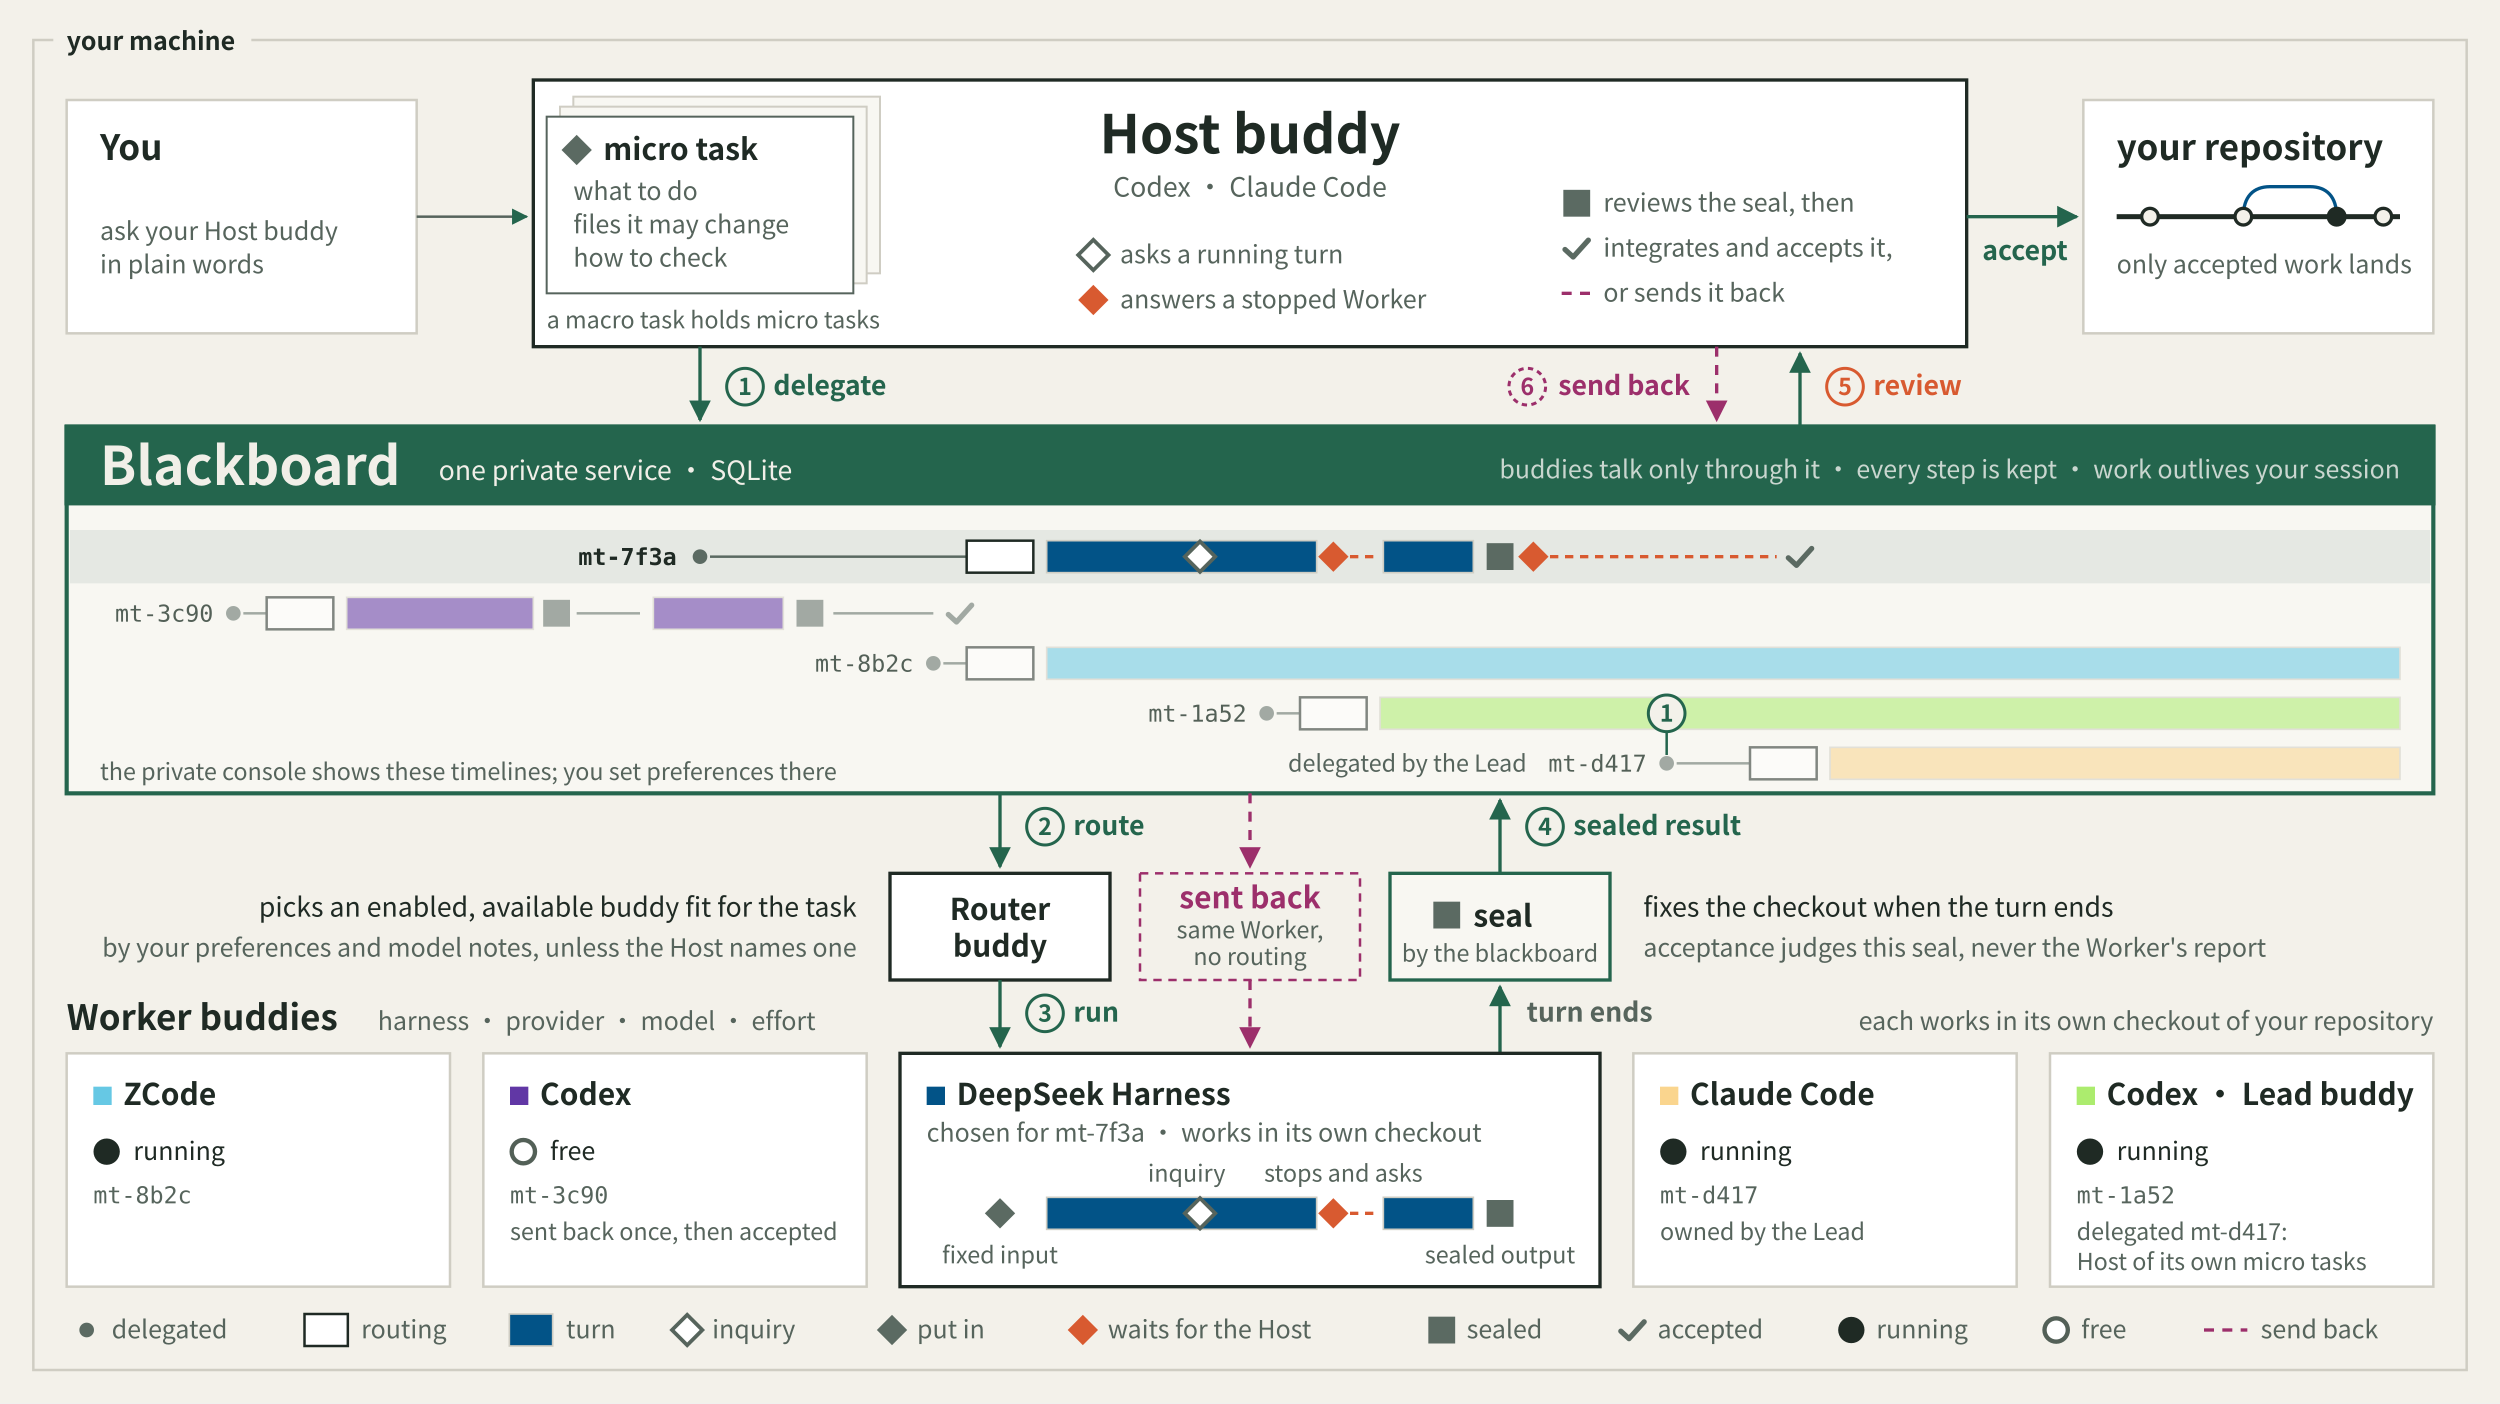
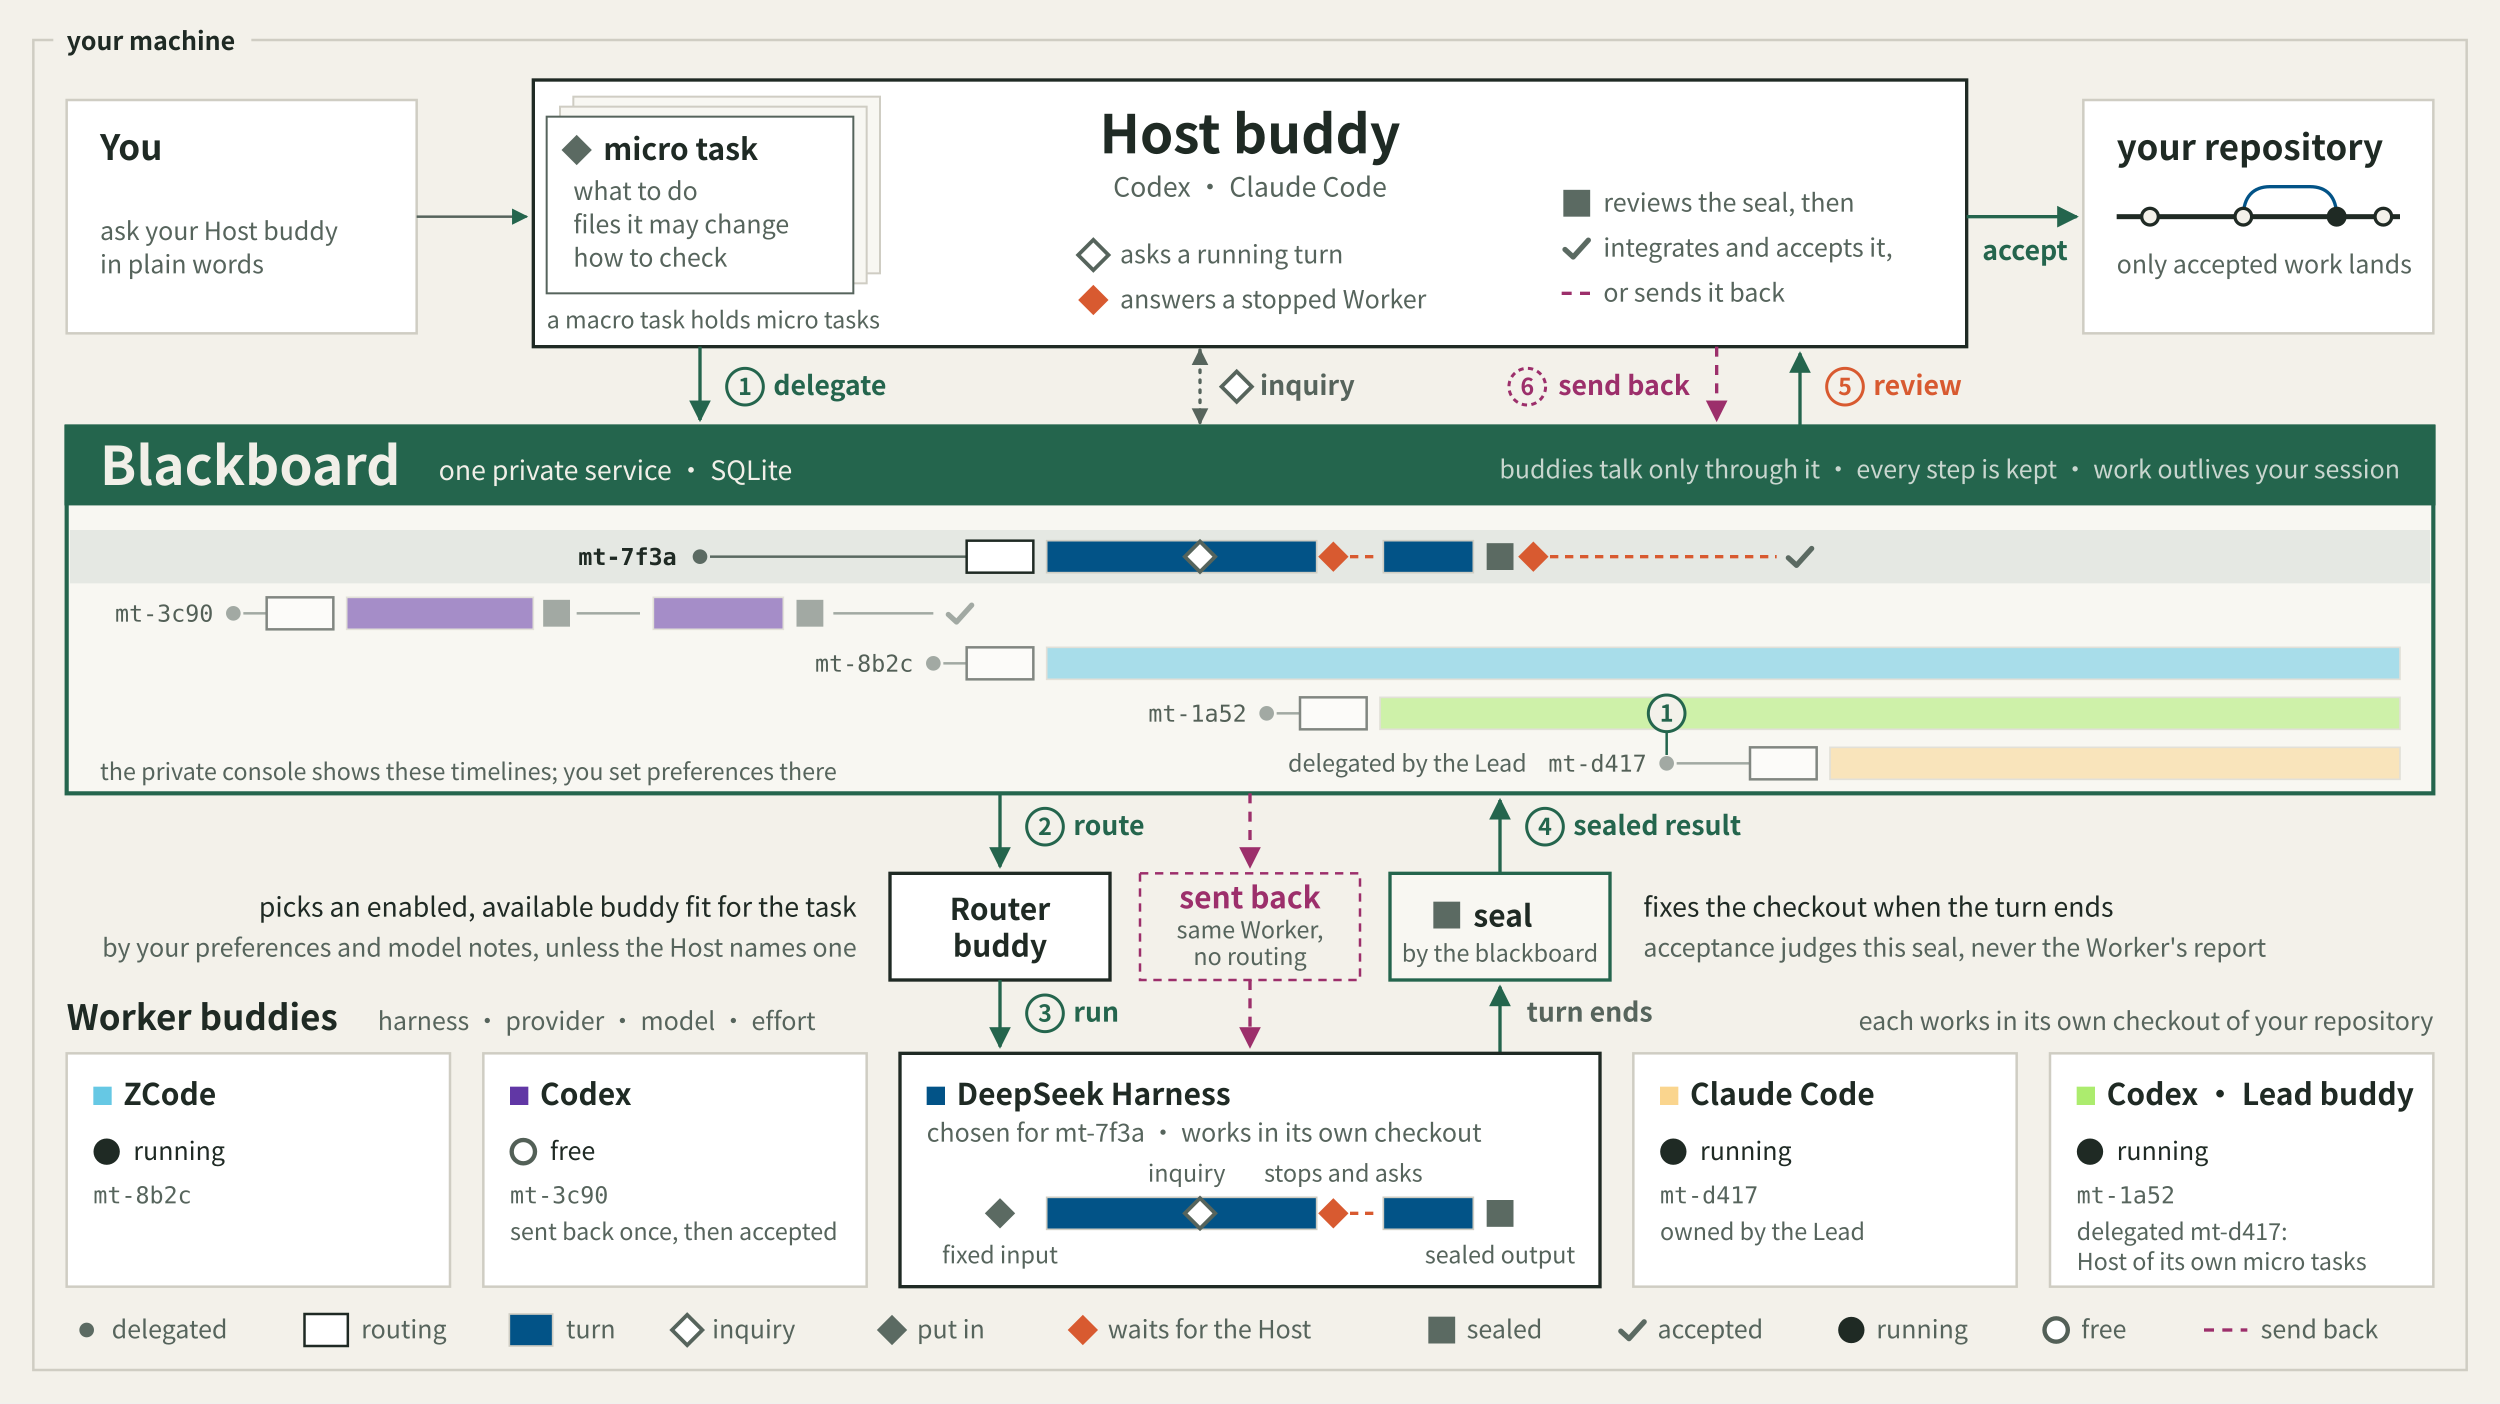
<svg xmlns="http://www.w3.org/2000/svg" viewBox="0 0 1500 842" width="1500" height="842" role="img" aria-label="How hey-my-buddy works">
  <defs>
    <marker id="tip" viewBox="0 0 10 10" refX="9" refY="5" markerWidth="6.5" markerHeight="6.5" orient="auto-start-reverse">
      <path d="M0 0 L10 5 L0 10 Z" fill="#24654d" />
    </marker>
    <marker id="tip-send" viewBox="0 0 10 10" refX="9" refY="5" markerWidth="6.5" markerHeight="6.5" orient="auto-start-reverse">
      <path d="M0 0 L10 5 L0 10 Z" fill="#9c2f6b" />
+     </marker>
+     <marker id="tip-ask" viewBox="0 0 10 10" refX="9" refY="5" markerWidth="5" markerHeight="5" orient="auto-start-reverse">
+       <path d="M0 0 L10 5 L0 10 Z" fill="#56645c" />
    </marker>
  </defs>
  <rect x="0" y="0" width="1500" height="842" fill="#f3f1ea" stroke="none" stroke-width="1" />
  <g transform="translate(0,-24)">
    <rect x="20" y="48" width="1460" height="798" fill="none" stroke="#cfcdc3" stroke-width="1.5" />
    <rect x="32" y="40" width="118.8" height="16" fill="#f3f1ea" stroke="none" stroke-width="1" />
    <text x="40" y="54" font-family="-apple-system, BlinkMacSystemFont, 'Segoe UI', 'PingFang SC', 'Hiragino Sans GB', 'Noto Sans CJK SC', 'Microsoft YaHei', 'Noto Sans', Helvetica, Arial, sans-serif" font-size="15" font-weight="650" fill="#1f2a24" text-anchor="start">your machine</text>
    <rect x="40" y="84" width="210" height="140" fill="#ffffff" stroke="#cfcdc3" stroke-width="1.5" />
    <text x="60" y="120" font-family="-apple-system, BlinkMacSystemFont, 'Segoe UI', 'PingFang SC', 'Hiragino Sans GB', 'Noto Sans CJK SC', 'Microsoft YaHei', 'Noto Sans', Helvetica, Arial, sans-serif" font-size="21" font-weight="700" fill="#1f2a24" text-anchor="start">You</text>
    <text x="60" y="168" font-family="-apple-system, BlinkMacSystemFont, 'Segoe UI', 'PingFang SC', 'Hiragino Sans GB', 'Noto Sans CJK SC', 'Microsoft YaHei', 'Noto Sans', Helvetica, Arial, sans-serif" font-size="15" font-weight="400" fill="#56645c" text-anchor="start">ask your Host buddy</text>
    <text x="60" y="188" font-family="-apple-system, BlinkMacSystemFont, 'Segoe UI', 'PingFang SC', 'Hiragino Sans GB', 'Noto Sans CJK SC', 'Microsoft YaHei', 'Noto Sans', Helvetica, Arial, sans-serif" font-size="15" font-weight="400" fill="#56645c" text-anchor="start">in plain words</text>
    <path d="M250 154 L316 154" fill="none" stroke="#56645c" stroke-width="1.5" marker-end="url(#tip)" />
    <rect x="320" y="72" width="860" height="160" fill="#ffffff" stroke="#1f2a24" stroke-width="2" />
    <rect x="344" y="82" width="184" height="106" fill="#f8f7f2" stroke="#cfcdc3" stroke-width="1.2" />
    <rect x="336" y="88" width="184" height="106" fill="#f8f7f2" stroke="#cfcdc3" stroke-width="1.2" />
    <rect x="328" y="94" width="184" height="106" fill="#ffffff" stroke="#56645c" stroke-width="1.2" />
    <path d="M346 104.9 L355.1 114 L346 123.1 L336.9 114 Z" fill="#5b6a62" />
    <text x="362" y="120" font-family="-apple-system, BlinkMacSystemFont, 'Segoe UI', 'PingFang SC', 'Hiragino Sans GB', 'Noto Sans CJK SC', 'Microsoft YaHei', 'Noto Sans', Helvetica, Arial, sans-serif" font-size="18" font-weight="650" fill="#1f2a24" text-anchor="start">micro task</text>
    <text x="344" y="144" font-family="-apple-system, BlinkMacSystemFont, 'Segoe UI', 'PingFang SC', 'Hiragino Sans GB', 'Noto Sans CJK SC', 'Microsoft YaHei', 'Noto Sans', Helvetica, Arial, sans-serif" font-size="15" font-weight="400" fill="#56645c" text-anchor="start">what to do</text>
    <text x="344" y="164" font-family="-apple-system, BlinkMacSystemFont, 'Segoe UI', 'PingFang SC', 'Hiragino Sans GB', 'Noto Sans CJK SC', 'Microsoft YaHei', 'Noto Sans', Helvetica, Arial, sans-serif" font-size="15" font-weight="400" fill="#56645c" text-anchor="start">files it may change</text>
    <text x="344" y="184" font-family="-apple-system, BlinkMacSystemFont, 'Segoe UI', 'PingFang SC', 'Hiragino Sans GB', 'Noto Sans CJK SC', 'Microsoft YaHei', 'Noto Sans', Helvetica, Arial, sans-serif" font-size="15" font-weight="400" fill="#56645c" text-anchor="start">how to check</text>
    <text x="328" y="221" font-family="-apple-system, BlinkMacSystemFont, 'Segoe UI', 'PingFang SC', 'Hiragino Sans GB', 'Noto Sans CJK SC', 'Microsoft YaHei', 'Noto Sans', Helvetica, Arial, sans-serif" font-size="14" font-weight="400" fill="#56645c" text-anchor="start">a macro task holds micro tasks</text>
    <text x="750.0" y="116" font-family="-apple-system, BlinkMacSystemFont, 'Segoe UI', 'PingFang SC', 'Hiragino Sans GB', 'Noto Sans CJK SC', 'Microsoft YaHei', 'Noto Sans', Helvetica, Arial, sans-serif" font-size="32" font-weight="700" fill="#1f2a24" text-anchor="middle">Host buddy</text>
    <text x="750.0" y="142" font-family="-apple-system, BlinkMacSystemFont, 'Segoe UI', 'PingFang SC', 'Hiragino Sans GB', 'Noto Sans CJK SC', 'Microsoft YaHei', 'Noto Sans', Helvetica, Arial, sans-serif" font-size="16" font-weight="400" fill="#56645c" text-anchor="middle">Codex · Claude Code</text>
    <path d="M656 167.9 L665.1 177 L656 186.1 L646.9 177 Z" fill="#ffffff" stroke="#56645c" stroke-width="2.27" />
    <text x="672" y="182" font-family="-apple-system, BlinkMacSystemFont, 'Segoe UI', 'PingFang SC', 'Hiragino Sans GB', 'Noto Sans CJK SC', 'Microsoft YaHei', 'Noto Sans', Helvetica, Arial, sans-serif" font-size="15" font-weight="400" fill="#56645c" text-anchor="start">asks a running turn</text>
    <path d="M656 194.9 L665.1 204 L656 213.1 L646.9 204 Z" fill="#d85a30" />
    <text x="672" y="209" font-family="-apple-system, BlinkMacSystemFont, 'Segoe UI', 'PingFang SC', 'Hiragino Sans GB', 'Noto Sans CJK SC', 'Microsoft YaHei', 'Noto Sans', Helvetica, Arial, sans-serif" font-size="15" font-weight="400" fill="#56645c" text-anchor="start">answers a stopped Worker</text>
    <rect x="938.0" y="137.9" width="16.1" height="16.1" fill="#5b6a62" stroke="none" stroke-width="1" />
    <text x="962" y="151" font-family="-apple-system, BlinkMacSystemFont, 'Segoe UI', 'PingFang SC', 'Hiragino Sans GB', 'Noto Sans CJK SC', 'Microsoft YaHei', 'Noto Sans', Helvetica, Arial, sans-serif" font-size="15" font-weight="400" fill="#56645c" text-anchor="start">reviews the seal, then</text>
    <path d="M939.0 173.7 L943.9 178.2 L953.0 168.1" fill="none" stroke="#5b6a62" stroke-width="3.15" stroke-linecap="round" stroke-linejoin="round" />
    <text x="962" y="178" font-family="-apple-system, BlinkMacSystemFont, 'Segoe UI', 'PingFang SC', 'Hiragino Sans GB', 'Noto Sans CJK SC', 'Microsoft YaHei', 'Noto Sans', Helvetica, Arial, sans-serif" font-size="15" font-weight="400" fill="#56645c" text-anchor="start">integrates and accepts it,</text>
    <path d="M937 200 L955 200" stroke="#9c2f6b" stroke-width="2" stroke-dasharray="6 5" />
    <text x="962" y="205" font-family="-apple-system, BlinkMacSystemFont, 'Segoe UI', 'PingFang SC', 'Hiragino Sans GB', 'Noto Sans CJK SC', 'Microsoft YaHei', 'Noto Sans', Helvetica, Arial, sans-serif" font-size="15" font-weight="400" fill="#56645c" text-anchor="start">or sends it back</text>
    <path d="M1180 154 L1246 154" fill="none" stroke="#24654d" stroke-width="2" marker-end="url(#tip)" />
    <text x="1215" y="180" font-family="-apple-system, BlinkMacSystemFont, 'Segoe UI', 'PingFang SC', 'Hiragino Sans GB', 'Noto Sans CJK SC', 'Microsoft YaHei', 'Noto Sans', Helvetica, Arial, sans-serif" font-size="16" font-weight="650" fill="#24654d" text-anchor="middle">accept</text>
    <rect x="1250" y="84" width="210" height="140" fill="#ffffff" stroke="#cfcdc3" stroke-width="1.5" />
    <text x="1270" y="120" font-family="-apple-system, BlinkMacSystemFont, 'Segoe UI', 'PingFang SC', 'Hiragino Sans GB', 'Noto Sans CJK SC', 'Microsoft YaHei', 'Noto Sans', Helvetica, Arial, sans-serif" font-size="21" font-weight="700" fill="#1f2a24" text-anchor="start">your repository</text>
    <path d="M1270 154 L1440 154" stroke="#1f2a24" stroke-width="3" />
    <path d="M1346 154 C1346 142 1352 136 1362 136 L1386 136 C1396 136 1402 142 1402 154" fill="none" stroke="#025387" stroke-width="2" />
    <circle cx="1290" cy="154" r="5" fill="#f3f1ea" stroke="#1f2a24" stroke-width="2" />
    <circle cx="1346" cy="154" r="5" fill="#f3f1ea" stroke="#1f2a24" stroke-width="2" />
    <circle cx="1430" cy="154" r="5" fill="#f3f1ea" stroke="#1f2a24" stroke-width="2" />
    <circle cx="1402" cy="154" r="6" fill="#1f2a24" />
    <text x="1270" y="188" font-family="-apple-system, BlinkMacSystemFont, 'Segoe UI', 'PingFang SC', 'Hiragino Sans GB', 'Noto Sans CJK SC', 'Microsoft YaHei', 'Noto Sans', Helvetica, Arial, sans-serif" font-size="15" font-weight="400" fill="#56645c" text-anchor="start">only accepted work lands</text>
    <path d="M420 232 L420 276" fill="none" stroke="#24654d" stroke-width="2" marker-end="url(#tip)" />
    <circle cx="447" cy="256" r="11" fill="#f3f1ea" stroke="#24654d" stroke-width="1.8" />
    <text x="447" y="261" font-family="-apple-system, BlinkMacSystemFont, 'Segoe UI', 'PingFang SC', 'Hiragino Sans GB', 'Noto Sans CJK SC', 'Microsoft YaHei', 'Noto Sans', Helvetica, Arial, sans-serif" font-size="14" font-weight="700" fill="#24654d" text-anchor="middle">1</text>
    <text x="464" y="261" font-family="-apple-system, BlinkMacSystemFont, 'Segoe UI', 'PingFang SC', 'Hiragino Sans GB', 'Noto Sans CJK SC', 'Microsoft YaHei', 'Noto Sans', Helvetica, Arial, sans-serif" font-size="16" font-weight="650" fill="#24654d" text-anchor="start">delegate</text>
    <path d="M1080 280 L1080 236" fill="none" stroke="#24654d" stroke-width="2" marker-end="url(#tip)" />
    <circle cx="1107" cy="256" r="11" fill="#f3f1ea" stroke="#d85a30" stroke-width="1.8" />
    <text x="1107" y="261" font-family="-apple-system, BlinkMacSystemFont, 'Segoe UI', 'PingFang SC', 'Hiragino Sans GB', 'Noto Sans CJK SC', 'Microsoft YaHei', 'Noto Sans', Helvetica, Arial, sans-serif" font-size="14" font-weight="700" fill="#d85a30" text-anchor="middle">5</text>
    <text x="1124" y="261" font-family="-apple-system, BlinkMacSystemFont, 'Segoe UI', 'PingFang SC', 'Hiragino Sans GB', 'Noto Sans CJK SC', 'Microsoft YaHei', 'Noto Sans', Helvetica, Arial, sans-serif" font-size="16" font-weight="650" fill="#d85a30" text-anchor="start">review</text>
    <path d="M1030 232 L1030 276" fill="none" stroke="#9c2f6b" stroke-width="2" stroke-dasharray="6 5" marker-end="url(#tip-send)" />
    <text x="1014" y="261" font-family="-apple-system, BlinkMacSystemFont, 'Segoe UI', 'PingFang SC', 'Hiragino Sans GB', 'Noto Sans CJK SC', 'Microsoft YaHei', 'Noto Sans', Helvetica, Arial, sans-serif" font-size="16" font-weight="650" fill="#9c2f6b" text-anchor="end">send back</text>
    <circle cx="916.36" cy="256" r="11" fill="#f3f1ea" stroke="#9c2f6b" stroke-width="1.8" stroke-dasharray="3.2 2.6" />
    <text x="916.36" y="261" font-family="-apple-system, BlinkMacSystemFont, 'Segoe UI', 'PingFang SC', 'Hiragino Sans GB', 'Noto Sans CJK SC', 'Microsoft YaHei', 'Noto Sans', Helvetica, Arial, sans-serif" font-size="14" font-weight="700" fill="#9c2f6b" text-anchor="middle">6</text>
+     <path d="M720 234 L720 278" fill="none" stroke="#56645c" stroke-width="2" stroke-dasharray="1.5 4.5" stroke-linecap="round" marker-start="url(#tip-ask)" marker-end="url(#tip-ask)" />
+     <path d="M742 246.9 L751.1 256 L742 265.1 L732.9 256 Z" fill="#ffffff" stroke="#56645c" stroke-width="2.27" />
+     <text x="756" y="261" font-family="-apple-system, BlinkMacSystemFont, 'Segoe UI', 'PingFang SC', 'Hiragino Sans GB', 'Noto Sans CJK SC', 'Microsoft YaHei', 'Noto Sans', Helvetica, Arial, sans-serif" font-size="16" font-weight="650" fill="#56645c" text-anchor="start">inquiry</text>
    <rect x="40" y="280" width="1420" height="220" fill="#f8f7f2" stroke="#24654d" stroke-width="2.5" />
    <rect x="40" y="280" width="1420" height="46" fill="#24654d" stroke="#24654d" stroke-width="2.5" />
    <text x="60" y="315" font-family="-apple-system, BlinkMacSystemFont, 'Segoe UI', 'PingFang SC', 'Hiragino Sans GB', 'Noto Sans CJK SC', 'Microsoft YaHei', 'Noto Sans', Helvetica, Arial, sans-serif" font-size="32" font-weight="700" fill="#f1efe8" text-anchor="start">Blackboard</text>
    <text x="263.2" y="312" font-family="-apple-system, BlinkMacSystemFont, 'Segoe UI', 'PingFang SC', 'Hiragino Sans GB', 'Noto Sans CJK SC', 'Microsoft YaHei', 'Noto Sans', Helvetica, Arial, sans-serif" font-size="16" font-weight="400" fill="#f1efe8" text-anchor="start">one private service · SQLite</text>
    <text x="1440" y="311" font-family="-apple-system, BlinkMacSystemFont, 'Segoe UI', 'PingFang SC', 'Hiragino Sans GB', 'Noto Sans CJK SC', 'Microsoft YaHei', 'Noto Sans', Helvetica, Arial, sans-serif" font-size="15" font-weight="400" fill="#c9d6cf" text-anchor="end">buddies talk only through it · every step is kept · work outlives your session</text>
    <rect x="42" y="342" width="1416" height="32" fill="#e5e8e3" stroke="none" stroke-width="1" />
    <text x="406" y="363" font-family="ui-monospace, SFMono-Regular, Menlo, Consolas, monospace" font-size="14" font-weight="700" fill="#1f2a24" text-anchor="end">mt-7f3a</text>
    <circle cx="420" cy="358" r="4.4" fill="#5b6a62" />
    <path d="M426 358 L580 358" stroke="#5b6a62" stroke-width="1.5" />
    <rect x="580" y="348.4" width="40" height="19.2" fill="#ffffff" stroke="#1f2a24" stroke-width="1.5" />
    <rect x="628" y="348.4" width="162" height="19.2" fill="#025387" stroke="#cfcdc3" stroke-width="1" />
    <path d="M720 348.9 L729.1 358 L720 367.1 L710.9 358 Z" fill="#ffffff" stroke="#56645c" stroke-width="2.27" />
    <path d="M800 348.9 L809.1 358 L800 367.1 L790.9 358 Z" fill="#d85a30" />
    <path d="M810 358 L826 358" stroke="#d85a30" stroke-width="2" stroke-dasharray="5 4" />
    <rect x="830" y="348.4" width="54" height="19.2" fill="#025387" stroke="#cfcdc3" stroke-width="1" />
    <rect x="892.0" y="349.9" width="16.1" height="16.1" fill="#5b6a62" stroke="none" stroke-width="1" />
    <path d="M920 348.9 L929.1 358 L920 367.1 L910.9 358 Z" fill="#d85a30" />
    <path d="M930 358 L1066 358" stroke="#d85a30" stroke-width="2" stroke-dasharray="5 4" />
    <path d="M1073.0 358.7 L1077.9 363.2 L1087.0 353.1" fill="none" stroke="#5b6a62" stroke-width="3.15" stroke-linecap="round" stroke-linejoin="round" />
    <text x="128" y="397" font-family="ui-monospace, SFMono-Regular, Menlo, Consolas, monospace" font-size="14" font-weight="400" fill="#536057" text-anchor="end">mt-3c90</text>
    <text x="548" y="427" font-family="ui-monospace, SFMono-Regular, Menlo, Consolas, monospace" font-size="14" font-weight="400" fill="#536057" text-anchor="end">mt-8b2c</text>
    <text x="748" y="457" font-family="ui-monospace, SFMono-Regular, Menlo, Consolas, monospace" font-size="14" font-weight="400" fill="#536057" text-anchor="end">mt-1a52</text>
    <text x="988" y="487" font-family="ui-monospace, SFMono-Regular, Menlo, Consolas, monospace" font-size="14" font-weight="400" fill="#536057" text-anchor="end">mt-d417</text>
    <g opacity="0.55">
      <circle cx="140" cy="392" r="4.4" fill="#5b6a62" />
      <path d="M146 392 L160 392" stroke="#5b6a62" stroke-width="1.5" />
      <rect x="160" y="382.4" width="40" height="19.2" fill="#ffffff" stroke="#1f2a24" stroke-width="1.5" />
      <rect x="208" y="382.4" width="112" height="19.2" fill="#6137a5" stroke="#cfcdc3" stroke-width="1" />
      <rect x="325.9" y="383.9" width="16.1" height="16.1" fill="#5b6a62" stroke="none" stroke-width="1" />
      <path d="M346 392 L384 392" stroke="#5b6a62" stroke-width="1.5" />
      <rect x="392" y="382.4" width="78" height="19.2" fill="#6137a5" stroke="#cfcdc3" stroke-width="1" />
      <rect x="477.9" y="383.9" width="16.1" height="16.1" fill="#5b6a62" stroke="none" stroke-width="1" />
      <path d="M500 392 L560 392" stroke="#5b6a62" stroke-width="1.5" />
      <path d="M569.0 392.7 L573.9 397.2 L583.0 387.1" fill="none" stroke="#5b6a62" stroke-width="3.15" stroke-linecap="round" stroke-linejoin="round" />
      <circle cx="560" cy="422" r="4.4" fill="#5b6a62" />
      <path d="M566 422 L580 422" stroke="#5b6a62" stroke-width="1.5" />
      <rect x="580" y="412.4" width="40" height="19.2" fill="#ffffff" stroke="#1f2a24" stroke-width="1.5" />
      <rect x="628" y="412.4" width="812" height="19.2" fill="#66c8e4" stroke="#cfcdc3" stroke-width="1" />
      <circle cx="760" cy="452" r="4.4" fill="#5b6a62" />
      <path d="M766 452 L780 452" stroke="#5b6a62" stroke-width="1.5" />
      <rect x="780" y="442.4" width="40" height="19.2" fill="#ffffff" stroke="#1f2a24" stroke-width="1.5" />
      <rect x="828" y="442.4" width="612" height="19.2" fill="#acec6e" stroke="#cfcdc3" stroke-width="1" />
      <circle cx="1000" cy="482" r="4.4" fill="#5b6a62" />
      <path d="M1006 482 L1050 482" stroke="#5b6a62" stroke-width="1.5" />
      <rect x="1050" y="472.4" width="40" height="19.2" fill="#ffffff" stroke="#1f2a24" stroke-width="1.5" />
      <rect x="1098" y="472.4" width="342" height="19.2" fill="#fad58e" stroke="#cfcdc3" stroke-width="1" />
    </g>
    <circle cx="1000" cy="452" r="11" fill="#f3f1ea" stroke="#24654d" stroke-width="1.8" />
    <text x="1000" y="457" font-family="-apple-system, BlinkMacSystemFont, 'Segoe UI', 'PingFang SC', 'Hiragino Sans GB', 'Noto Sans CJK SC', 'Microsoft YaHei', 'Noto Sans', Helvetica, Arial, sans-serif" font-size="14" font-weight="700" fill="#24654d" text-anchor="middle">1</text>
    <path d="M1000 463 L1000 477" stroke="#24654d" stroke-width="1.5" />
    <text x="916" y="487" font-family="-apple-system, BlinkMacSystemFont, 'Segoe UI', 'PingFang SC', 'Hiragino Sans GB', 'Noto Sans CJK SC', 'Microsoft YaHei', 'Noto Sans', Helvetica, Arial, sans-serif" font-size="14" font-weight="400" fill="#56645c" text-anchor="end">delegated by the Lead</text>
    <text x="60" y="492" font-family="-apple-system, BlinkMacSystemFont, 'Segoe UI', 'PingFang SC', 'Hiragino Sans GB', 'Noto Sans CJK SC', 'Microsoft YaHei', 'Noto Sans', Helvetica, Arial, sans-serif" font-size="14" font-weight="400" fill="#56645c" text-anchor="start">the private console shows these timelines; you set preferences there</text>
    <path d="M600 500 L600 544" fill="none" stroke="#24654d" stroke-width="2" marker-end="url(#tip)" />
    <circle cx="627" cy="520" r="11" fill="#f3f1ea" stroke="#24654d" stroke-width="1.8" />
    <text x="627" y="525" font-family="-apple-system, BlinkMacSystemFont, 'Segoe UI', 'PingFang SC', 'Hiragino Sans GB', 'Noto Sans CJK SC', 'Microsoft YaHei', 'Noto Sans', Helvetica, Arial, sans-serif" font-size="14" font-weight="700" fill="#24654d" text-anchor="middle">2</text>
    <text x="644" y="525" font-family="-apple-system, BlinkMacSystemFont, 'Segoe UI', 'PingFang SC', 'Hiragino Sans GB', 'Noto Sans CJK SC', 'Microsoft YaHei', 'Noto Sans', Helvetica, Arial, sans-serif" font-size="16" font-weight="650" fill="#24654d" text-anchor="start">route</text>
    <rect x="534" y="548" width="132" height="64" fill="#ffffff" stroke="#1f2a24" stroke-width="2" />
    <text x="600" y="576" font-family="-apple-system, BlinkMacSystemFont, 'Segoe UI', 'PingFang SC', 'Hiragino Sans GB', 'Noto Sans CJK SC', 'Microsoft YaHei', 'Noto Sans', Helvetica, Arial, sans-serif" font-size="18" font-weight="700" fill="#1f2a24" text-anchor="middle">Router</text>
    <text x="600" y="598" font-family="-apple-system, BlinkMacSystemFont, 'Segoe UI', 'PingFang SC', 'Hiragino Sans GB', 'Noto Sans CJK SC', 'Microsoft YaHei', 'Noto Sans', Helvetica, Arial, sans-serif" font-size="18" font-weight="700" fill="#1f2a24" text-anchor="middle">buddy</text>
    <text x="514" y="574" font-family="-apple-system, BlinkMacSystemFont, 'Segoe UI', 'PingFang SC', 'Hiragino Sans GB', 'Noto Sans CJK SC', 'Microsoft YaHei', 'Noto Sans', Helvetica, Arial, sans-serif" font-size="16" font-weight="400" fill="#1f2a24" text-anchor="end">picks an enabled, available buddy fit for the task</text>
    <text x="514" y="598" font-family="-apple-system, BlinkMacSystemFont, 'Segoe UI', 'PingFang SC', 'Hiragino Sans GB', 'Noto Sans CJK SC', 'Microsoft YaHei', 'Noto Sans', Helvetica, Arial, sans-serif" font-size="15" font-weight="400" fill="#56645c" text-anchor="end">by your preferences and model notes, unless the Host names one</text>
    <path d="M600 612 L600 652" fill="none" stroke="#24654d" stroke-width="2" marker-end="url(#tip)" />
    <circle cx="627" cy="632" r="11" fill="#f3f1ea" stroke="#24654d" stroke-width="1.8" />
    <text x="627" y="637" font-family="-apple-system, BlinkMacSystemFont, 'Segoe UI', 'PingFang SC', 'Hiragino Sans GB', 'Noto Sans CJK SC', 'Microsoft YaHei', 'Noto Sans', Helvetica, Arial, sans-serif" font-size="14" font-weight="700" fill="#24654d" text-anchor="middle">3</text>
    <text x="644" y="637" font-family="-apple-system, BlinkMacSystemFont, 'Segoe UI', 'PingFang SC', 'Hiragino Sans GB', 'Noto Sans CJK SC', 'Microsoft YaHei', 'Noto Sans', Helvetica, Arial, sans-serif" font-size="16" font-weight="650" fill="#24654d" text-anchor="start">run</text>
    <path d="M750.0 500 L750.0 544" fill="none" stroke="#9c2f6b" stroke-width="2" stroke-dasharray="6 5" marker-end="url(#tip-send)" />
    <rect x="684.0" y="548" width="132" height="64" fill="#f3f1ea" stroke="#9c2f6b" stroke-width="1.5" stroke-dasharray="5 4" />
    <text x="750.0" y="569" font-family="-apple-system, BlinkMacSystemFont, 'Segoe UI', 'PingFang SC', 'Hiragino Sans GB', 'Noto Sans CJK SC', 'Microsoft YaHei', 'Noto Sans', Helvetica, Arial, sans-serif" font-size="18" font-weight="700" fill="#9c2f6b" text-anchor="middle">sent back</text>
    <text x="750.0" y="587" font-family="-apple-system, BlinkMacSystemFont, 'Segoe UI', 'PingFang SC', 'Hiragino Sans GB', 'Noto Sans CJK SC', 'Microsoft YaHei', 'Noto Sans', Helvetica, Arial, sans-serif" font-size="14" font-weight="400" fill="#56645c" text-anchor="middle">same Worker,</text>
    <text x="750.0" y="603" font-family="-apple-system, BlinkMacSystemFont, 'Segoe UI', 'PingFang SC', 'Hiragino Sans GB', 'Noto Sans CJK SC', 'Microsoft YaHei', 'Noto Sans', Helvetica, Arial, sans-serif" font-size="14" font-weight="400" fill="#56645c" text-anchor="middle">no routing</text>
    <path d="M750.0 612 L750.0 652" fill="none" stroke="#9c2f6b" stroke-width="2" stroke-dasharray="6 5" marker-end="url(#tip-send)" />
    <path d="M900 656 L900 616" fill="none" stroke="#24654d" stroke-width="2" marker-end="url(#tip)" />
    <text x="916" y="637" font-family="-apple-system, BlinkMacSystemFont, 'Segoe UI', 'PingFang SC', 'Hiragino Sans GB', 'Noto Sans CJK SC', 'Microsoft YaHei', 'Noto Sans', Helvetica, Arial, sans-serif" font-size="16" font-weight="650" fill="#56645c" text-anchor="start">turn ends</text>
    <rect x="834" y="548" width="132" height="64" fill="#f8f7f2" stroke="#24654d" stroke-width="2" />
    <rect x="860.0" y="565.0" width="16.1" height="16.1" fill="#5b6a62" stroke="none" stroke-width="1" />
    <text x="884" y="580" font-family="-apple-system, BlinkMacSystemFont, 'Segoe UI', 'PingFang SC', 'Hiragino Sans GB', 'Noto Sans CJK SC', 'Microsoft YaHei', 'Noto Sans', Helvetica, Arial, sans-serif" font-size="18" font-weight="700" fill="#1f2a24" text-anchor="start">seal</text>
    <text x="900" y="601" font-family="-apple-system, BlinkMacSystemFont, 'Segoe UI', 'PingFang SC', 'Hiragino Sans GB', 'Noto Sans CJK SC', 'Microsoft YaHei', 'Noto Sans', Helvetica, Arial, sans-serif" font-size="14" font-weight="400" fill="#56645c" text-anchor="middle">by the blackboard</text>
    <path d="M900 548 L900 504" fill="none" stroke="#24654d" stroke-width="2" marker-end="url(#tip)" />
    <circle cx="927" cy="520" r="11" fill="#f3f1ea" stroke="#24654d" stroke-width="1.8" />
    <text x="927" y="525" font-family="-apple-system, BlinkMacSystemFont, 'Segoe UI', 'PingFang SC', 'Hiragino Sans GB', 'Noto Sans CJK SC', 'Microsoft YaHei', 'Noto Sans', Helvetica, Arial, sans-serif" font-size="14" font-weight="700" fill="#24654d" text-anchor="middle">4</text>
    <text x="944" y="525" font-family="-apple-system, BlinkMacSystemFont, 'Segoe UI', 'PingFang SC', 'Hiragino Sans GB', 'Noto Sans CJK SC', 'Microsoft YaHei', 'Noto Sans', Helvetica, Arial, sans-serif" font-size="16" font-weight="650" fill="#24654d" text-anchor="start">sealed result</text>
    <text x="986" y="574" font-family="-apple-system, BlinkMacSystemFont, 'Segoe UI', 'PingFang SC', 'Hiragino Sans GB', 'Noto Sans CJK SC', 'Microsoft YaHei', 'Noto Sans', Helvetica, Arial, sans-serif" font-size="16" font-weight="400" fill="#1f2a24" text-anchor="start">fixes the checkout when the turn ends</text>
    <text x="986" y="598" font-family="-apple-system, BlinkMacSystemFont, 'Segoe UI', 'PingFang SC', 'Hiragino Sans GB', 'Noto Sans CJK SC', 'Microsoft YaHei', 'Noto Sans', Helvetica, Arial, sans-serif" font-size="15" font-weight="400" fill="#56645c" text-anchor="start">acceptance judges this seal, never the Worker's report</text>
    <text x="40" y="642" font-family="-apple-system, BlinkMacSystemFont, 'Segoe UI', 'PingFang SC', 'Hiragino Sans GB', 'Noto Sans CJK SC', 'Microsoft YaHei', 'Noto Sans', Helvetica, Arial, sans-serif" font-size="21" font-weight="700" fill="#1f2a24" text-anchor="start">Worker buddies</text>
    <text x="226.64" y="642" font-family="-apple-system, BlinkMacSystemFont, 'Segoe UI', 'PingFang SC', 'Hiragino Sans GB', 'Noto Sans CJK SC', 'Microsoft YaHei', 'Noto Sans', Helvetica, Arial, sans-serif" font-size="15" font-weight="400" fill="#56645c" text-anchor="start">harness · provider · model · effort</text>
    <text x="1460" y="642" font-family="-apple-system, BlinkMacSystemFont, 'Segoe UI', 'PingFang SC', 'Hiragino Sans GB', 'Noto Sans CJK SC', 'Microsoft YaHei', 'Noto Sans', Helvetica, Arial, sans-serif" font-size="15" font-weight="400" fill="#56645c" text-anchor="end">each works in its own checkout of your repository</text>
    <rect x="40" y="656" width="230" height="140" fill="#ffffff" stroke="#cfcdc3" stroke-width="1.5" />
    <rect x="56" y="676" width="11" height="11" fill="#66c8e4" stroke="none" stroke-width="1" />
    <text x="74" y="687" font-family="-apple-system, BlinkMacSystemFont, 'Segoe UI', 'PingFang SC', 'Hiragino Sans GB', 'Noto Sans CJK SC', 'Microsoft YaHei', 'Noto Sans', Helvetica, Arial, sans-serif" font-size="18" font-weight="650" fill="#1f2a24" text-anchor="start">ZCode</text>
    <circle cx="64" cy="715" r="7.9" fill="#1f2a24" />
    <text x="80" y="720" font-family="-apple-system, BlinkMacSystemFont, 'Segoe UI', 'PingFang SC', 'Hiragino Sans GB', 'Noto Sans CJK SC', 'Microsoft YaHei', 'Noto Sans', Helvetica, Arial, sans-serif" font-size="15" font-weight="400" fill="#1f2a24" text-anchor="start">running</text>
    <text x="56" y="746" font-family="ui-monospace, SFMono-Regular, Menlo, Consolas, monospace" font-size="14" font-weight="400" fill="#56645c" text-anchor="start">mt-8b2c</text>
    <rect x="290" y="656" width="230" height="140" fill="#ffffff" stroke="#cfcdc3" stroke-width="1.5" />
    <rect x="306" y="676" width="11" height="11" fill="#6137a5" stroke="none" stroke-width="1" />
    <text x="324" y="687" font-family="-apple-system, BlinkMacSystemFont, 'Segoe UI', 'PingFang SC', 'Hiragino Sans GB', 'Noto Sans CJK SC', 'Microsoft YaHei', 'Noto Sans', Helvetica, Arial, sans-serif" font-size="18" font-weight="650" fill="#1f2a24" text-anchor="start">Codex</text>
    <circle cx="314" cy="715" r="7.0" fill="#ffffff" stroke="#536057" stroke-width="2.62" />
    <text x="330" y="720" font-family="-apple-system, BlinkMacSystemFont, 'Segoe UI', 'PingFang SC', 'Hiragino Sans GB', 'Noto Sans CJK SC', 'Microsoft YaHei', 'Noto Sans', Helvetica, Arial, sans-serif" font-size="15" font-weight="400" fill="#1f2a24" text-anchor="start">free</text>
    <text x="306" y="746" font-family="ui-monospace, SFMono-Regular, Menlo, Consolas, monospace" font-size="14" font-weight="400" fill="#56645c" text-anchor="start">mt-3c90</text>
    <text x="306" y="768" font-family="-apple-system, BlinkMacSystemFont, 'Segoe UI', 'PingFang SC', 'Hiragino Sans GB', 'Noto Sans CJK SC', 'Microsoft YaHei', 'Noto Sans', Helvetica, Arial, sans-serif" font-size="14" font-weight="400" fill="#56645c" text-anchor="start">sent back once, then accepted</text>
    <rect x="980" y="656" width="230" height="140" fill="#ffffff" stroke="#cfcdc3" stroke-width="1.5" />
    <rect x="996" y="676" width="11" height="11" fill="#fad58e" stroke="none" stroke-width="1" />
    <text x="1014" y="687" font-family="-apple-system, BlinkMacSystemFont, 'Segoe UI', 'PingFang SC', 'Hiragino Sans GB', 'Noto Sans CJK SC', 'Microsoft YaHei', 'Noto Sans', Helvetica, Arial, sans-serif" font-size="18" font-weight="650" fill="#1f2a24" text-anchor="start">Claude Code</text>
    <circle cx="1004" cy="715" r="7.9" fill="#1f2a24" />
    <text x="1020" y="720" font-family="-apple-system, BlinkMacSystemFont, 'Segoe UI', 'PingFang SC', 'Hiragino Sans GB', 'Noto Sans CJK SC', 'Microsoft YaHei', 'Noto Sans', Helvetica, Arial, sans-serif" font-size="15" font-weight="400" fill="#1f2a24" text-anchor="start">running</text>
    <text x="996" y="746" font-family="ui-monospace, SFMono-Regular, Menlo, Consolas, monospace" font-size="14" font-weight="400" fill="#56645c" text-anchor="start">mt-d417</text>
    <text x="996" y="768" font-family="-apple-system, BlinkMacSystemFont, 'Segoe UI', 'PingFang SC', 'Hiragino Sans GB', 'Noto Sans CJK SC', 'Microsoft YaHei', 'Noto Sans', Helvetica, Arial, sans-serif" font-size="14" font-weight="400" fill="#56645c" text-anchor="start">owned by the Lead</text>
    <rect x="1230" y="656" width="230" height="140" fill="#ffffff" stroke="#cfcdc3" stroke-width="1.5" />
    <rect x="1246" y="676" width="11" height="11" fill="#acec6e" stroke="none" stroke-width="1" />
    <text x="1264" y="687" font-family="-apple-system, BlinkMacSystemFont, 'Segoe UI', 'PingFang SC', 'Hiragino Sans GB', 'Noto Sans CJK SC', 'Microsoft YaHei', 'Noto Sans', Helvetica, Arial, sans-serif" font-size="18" font-weight="650" fill="#1f2a24" text-anchor="start">Codex · Lead buddy</text>
    <circle cx="1254" cy="715" r="7.9" fill="#1f2a24" />
    <text x="1270" y="720" font-family="-apple-system, BlinkMacSystemFont, 'Segoe UI', 'PingFang SC', 'Hiragino Sans GB', 'Noto Sans CJK SC', 'Microsoft YaHei', 'Noto Sans', Helvetica, Arial, sans-serif" font-size="15" font-weight="400" fill="#1f2a24" text-anchor="start">running</text>
    <text x="1246" y="746" font-family="ui-monospace, SFMono-Regular, Menlo, Consolas, monospace" font-size="14" font-weight="400" fill="#56645c" text-anchor="start">mt-1a52</text>
    <text x="1246" y="768" font-family="-apple-system, BlinkMacSystemFont, 'Segoe UI', 'PingFang SC', 'Hiragino Sans GB', 'Noto Sans CJK SC', 'Microsoft YaHei', 'Noto Sans', Helvetica, Arial, sans-serif" font-size="14" font-weight="400" fill="#56645c" text-anchor="start">delegated mt-d417:</text>
    <text x="1246" y="786" font-family="-apple-system, BlinkMacSystemFont, 'Segoe UI', 'PingFang SC', 'Hiragino Sans GB', 'Noto Sans CJK SC', 'Microsoft YaHei', 'Noto Sans', Helvetica, Arial, sans-serif" font-size="14" font-weight="400" fill="#56645c" text-anchor="start">Host of its own micro tasks</text>
    <rect x="540" y="656" width="420" height="140" fill="#ffffff" stroke="#1f2a24" stroke-width="2" />
    <rect x="556" y="676" width="11" height="11" fill="#025387" stroke="none" stroke-width="1" />
    <text x="574" y="687" font-family="-apple-system, BlinkMacSystemFont, 'Segoe UI', 'PingFang SC', 'Hiragino Sans GB', 'Noto Sans CJK SC', 'Microsoft YaHei', 'Noto Sans', Helvetica, Arial, sans-serif" font-size="18" font-weight="700" fill="#1f2a24" text-anchor="start">DeepSeek Harness</text>
    <text x="556" y="709" font-family="-apple-system, BlinkMacSystemFont, 'Segoe UI', 'PingFang SC', 'Hiragino Sans GB', 'Noto Sans CJK SC', 'Microsoft YaHei', 'Noto Sans', Helvetica, Arial, sans-serif" font-size="15" font-weight="400" fill="#56645c" text-anchor="start">chosen for mt-7f3a · works in its own checkout</text>
    <path d="M600 742.9 L609.1 752 L600 761.1 L590.9 752 Z" fill="#5b6a62" />
    <rect x="628" y="742.4" width="162" height="19.2" fill="#025387" stroke="#cfcdc3" stroke-width="1" />
    <path d="M720 742.9 L729.1 752 L720 761.1 L710.9 752 Z" fill="#ffffff" stroke="#56645c" stroke-width="2.27" />
    <path d="M800 742.9 L809.1 752 L800 761.1 L790.9 752 Z" fill="#d85a30" />
    <path d="M810 752 L826 752" stroke="#d85a30" stroke-width="2" stroke-dasharray="5 4" />
    <rect x="830" y="742.4" width="54" height="19.2" fill="#025387" stroke="#cfcdc3" stroke-width="1" />
    <rect x="892.0" y="744.0" width="16.1" height="16.1" fill="#5b6a62" stroke="none" stroke-width="1" />
    <text x="712" y="733" font-family="-apple-system, BlinkMacSystemFont, 'Segoe UI', 'PingFang SC', 'Hiragino Sans GB', 'Noto Sans CJK SC', 'Microsoft YaHei', 'Noto Sans', Helvetica, Arial, sans-serif" font-size="14" font-weight="400" fill="#56645c" text-anchor="middle">inquiry</text>
    <text x="806" y="733" font-family="-apple-system, BlinkMacSystemFont, 'Segoe UI', 'PingFang SC', 'Hiragino Sans GB', 'Noto Sans CJK SC', 'Microsoft YaHei', 'Noto Sans', Helvetica, Arial, sans-serif" font-size="14" font-weight="400" fill="#56645c" text-anchor="middle">stops and asks</text>
    <text x="600" y="782" font-family="-apple-system, BlinkMacSystemFont, 'Segoe UI', 'PingFang SC', 'Hiragino Sans GB', 'Noto Sans CJK SC', 'Microsoft YaHei', 'Noto Sans', Helvetica, Arial, sans-serif" font-size="14" font-weight="400" fill="#56645c" text-anchor="middle">fixed input</text>
    <text x="900" y="782" font-family="-apple-system, BlinkMacSystemFont, 'Segoe UI', 'PingFang SC', 'Hiragino Sans GB', 'Noto Sans CJK SC', 'Microsoft YaHei', 'Noto Sans', Helvetica, Arial, sans-serif" font-size="14" font-weight="400" fill="#56645c" text-anchor="middle">sealed output</text>
    <circle cx="52" cy="822" r="4.4" fill="#5b6a62" />
    <text x="67" y="827" font-family="-apple-system, BlinkMacSystemFont, 'Segoe UI', 'PingFang SC', 'Hiragino Sans GB', 'Noto Sans CJK SC', 'Microsoft YaHei', 'Noto Sans', Helvetica, Arial, sans-serif" font-size="15" font-weight="400" fill="#56645c" text-anchor="start">delegated</text>
    <rect x="182.7" y="812.4" width="26.0" height="19.2" fill="#ffffff" stroke="#1f2a24" stroke-width="1.5" />
    <text x="216.7" y="827" font-family="-apple-system, BlinkMacSystemFont, 'Segoe UI', 'PingFang SC', 'Hiragino Sans GB', 'Noto Sans CJK SC', 'Microsoft YaHei', 'Noto Sans', Helvetica, Arial, sans-serif" font-size="15" font-weight="400" fill="#56645c" text-anchor="start">routing</text>
    <rect x="305.6" y="812.4" width="26.0" height="19.2" fill="#025387" stroke="#cfcdc3" stroke-width="1" />
    <text x="339.6" y="827" font-family="-apple-system, BlinkMacSystemFont, 'Segoe UI', 'PingFang SC', 'Hiragino Sans GB', 'Noto Sans CJK SC', 'Microsoft YaHei', 'Noto Sans', Helvetica, Arial, sans-serif" font-size="15" font-weight="400" fill="#56645c" text-anchor="start">turn</text>
    <path d="M412.3 812.9 L421.4 822 L412.3 831.1 L403.2 822 Z" fill="#ffffff" stroke="#56645c" stroke-width="2.27" />
    <text x="427.3" y="827" font-family="-apple-system, BlinkMacSystemFont, 'Segoe UI', 'PingFang SC', 'Hiragino Sans GB', 'Noto Sans CJK SC', 'Microsoft YaHei', 'Noto Sans', Helvetica, Arial, sans-serif" font-size="15" font-weight="400" fill="#56645c" text-anchor="start">inquiry</text>
    <path d="M535.2 812.9 L544.3 822 L535.2 831.1 L526.1 822 Z" fill="#5b6a62" />
    <text x="550.2" y="827" font-family="-apple-system, BlinkMacSystemFont, 'Segoe UI', 'PingFang SC', 'Hiragino Sans GB', 'Noto Sans CJK SC', 'Microsoft YaHei', 'Noto Sans', Helvetica, Arial, sans-serif" font-size="15" font-weight="400" fill="#56645c" text-anchor="start">put in</text>
    <path d="M649.7 812.9 L658.8 822 L649.7 831.1 L640.6 822 Z" fill="#d85a30" />
    <text x="664.7" y="827" font-family="-apple-system, BlinkMacSystemFont, 'Segoe UI', 'PingFang SC', 'Hiragino Sans GB', 'Noto Sans CJK SC', 'Microsoft YaHei', 'Noto Sans', Helvetica, Arial, sans-serif" font-size="15" font-weight="400" fill="#56645c" text-anchor="start">waits for the Host</text>
    <rect x="857.0" y="814.0" width="16.1" height="16.1" fill="#5b6a62" stroke="none" stroke-width="1" />
    <text x="880" y="827" font-family="-apple-system, BlinkMacSystemFont, 'Segoe UI', 'PingFang SC', 'Hiragino Sans GB', 'Noto Sans CJK SC', 'Microsoft YaHei', 'Noto Sans', Helvetica, Arial, sans-serif" font-size="15" font-weight="400" fill="#56645c" text-anchor="start">sealed</text>
    <path d="M972.5 822.7 L977.4 827.2 L986.5 817.1" fill="none" stroke="#5b6a62" stroke-width="3.15" stroke-linecap="round" stroke-linejoin="round" />
    <text x="994.5" y="827" font-family="-apple-system, BlinkMacSystemFont, 'Segoe UI', 'PingFang SC', 'Hiragino Sans GB', 'Noto Sans CJK SC', 'Microsoft YaHei', 'Noto Sans', Helvetica, Arial, sans-serif" font-size="15" font-weight="400" fill="#56645c" text-anchor="start">accepted</text>
    <circle cx="1110.8" cy="822" r="7.9" fill="#1f2a24" />
    <text x="1125.8" y="827" font-family="-apple-system, BlinkMacSystemFont, 'Segoe UI', 'PingFang SC', 'Hiragino Sans GB', 'Noto Sans CJK SC', 'Microsoft YaHei', 'Noto Sans', Helvetica, Arial, sans-serif" font-size="15" font-weight="400" fill="#56645c" text-anchor="start">running</text>
    <circle cx="1233.7" cy="822" r="7.0" fill="#ffffff" stroke="#536057" stroke-width="2.62" />
    <text x="1248.7" y="827" font-family="-apple-system, BlinkMacSystemFont, 'Segoe UI', 'PingFang SC', 'Hiragino Sans GB', 'Noto Sans CJK SC', 'Microsoft YaHei', 'Noto Sans', Helvetica, Arial, sans-serif" font-size="15" font-weight="400" fill="#56645c" text-anchor="start">free</text>
    <path d="M1322.4 822 L1348.4 822" stroke="#9c2f6b" stroke-width="2" stroke-dasharray="6 5" />
    <text x="1356.4" y="827" font-family="-apple-system, BlinkMacSystemFont, 'Segoe UI', 'PingFang SC', 'Hiragino Sans GB', 'Noto Sans CJK SC', 'Microsoft YaHei', 'Noto Sans', Helvetica, Arial, sans-serif" font-size="15" font-weight="400" fill="#56645c" text-anchor="start">send back</text>
  </g>
</svg>
